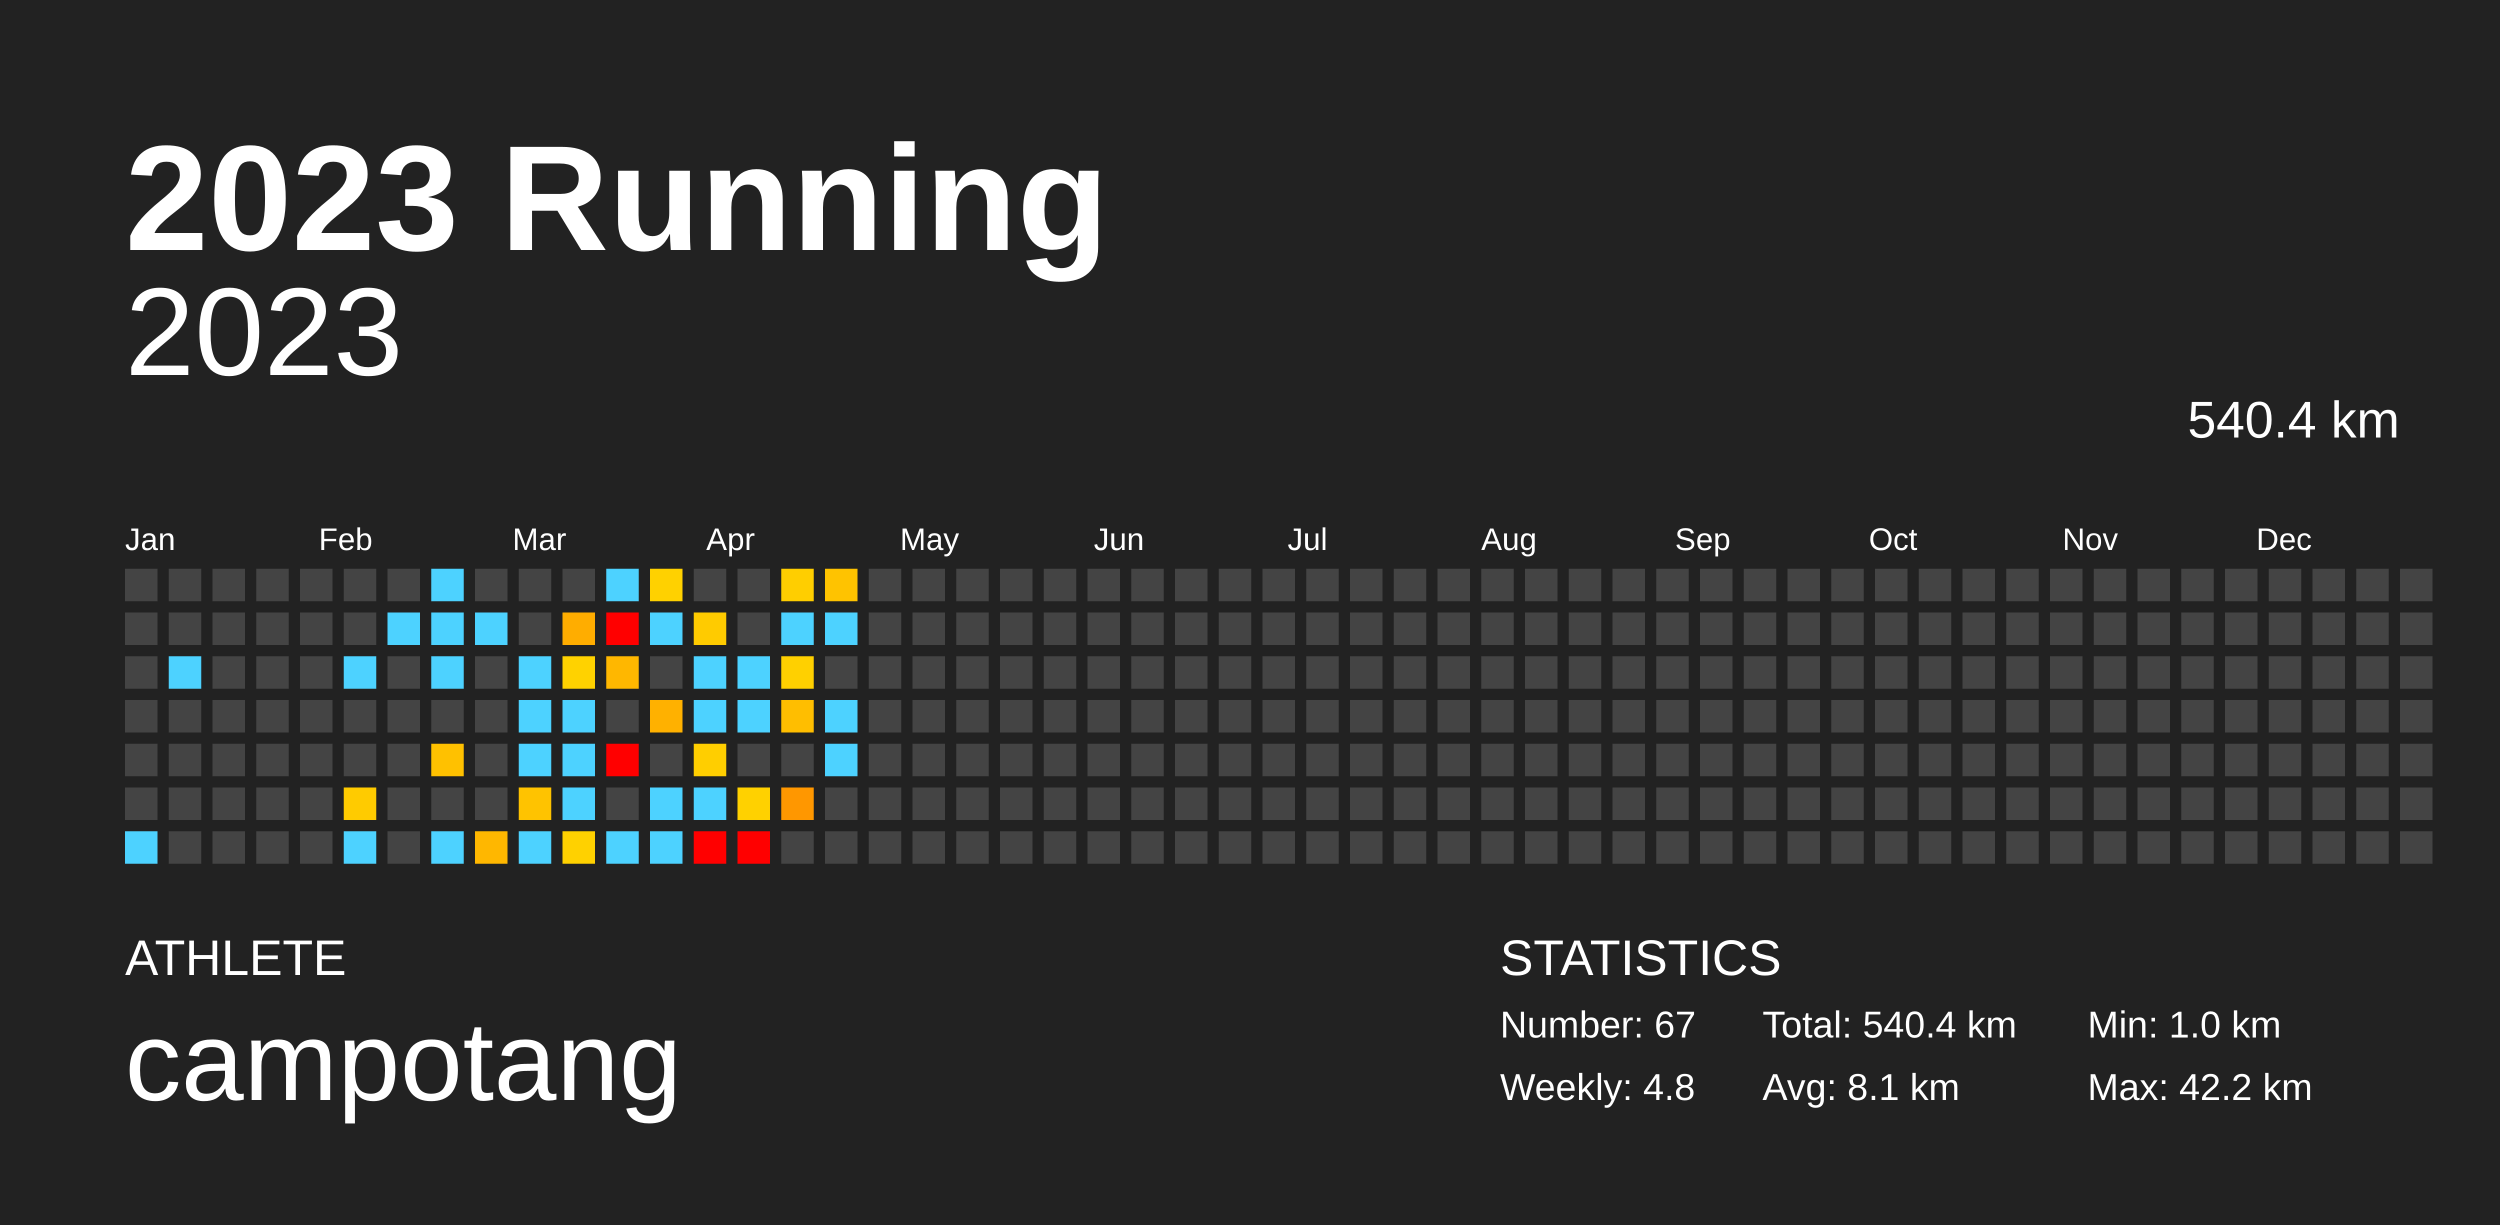
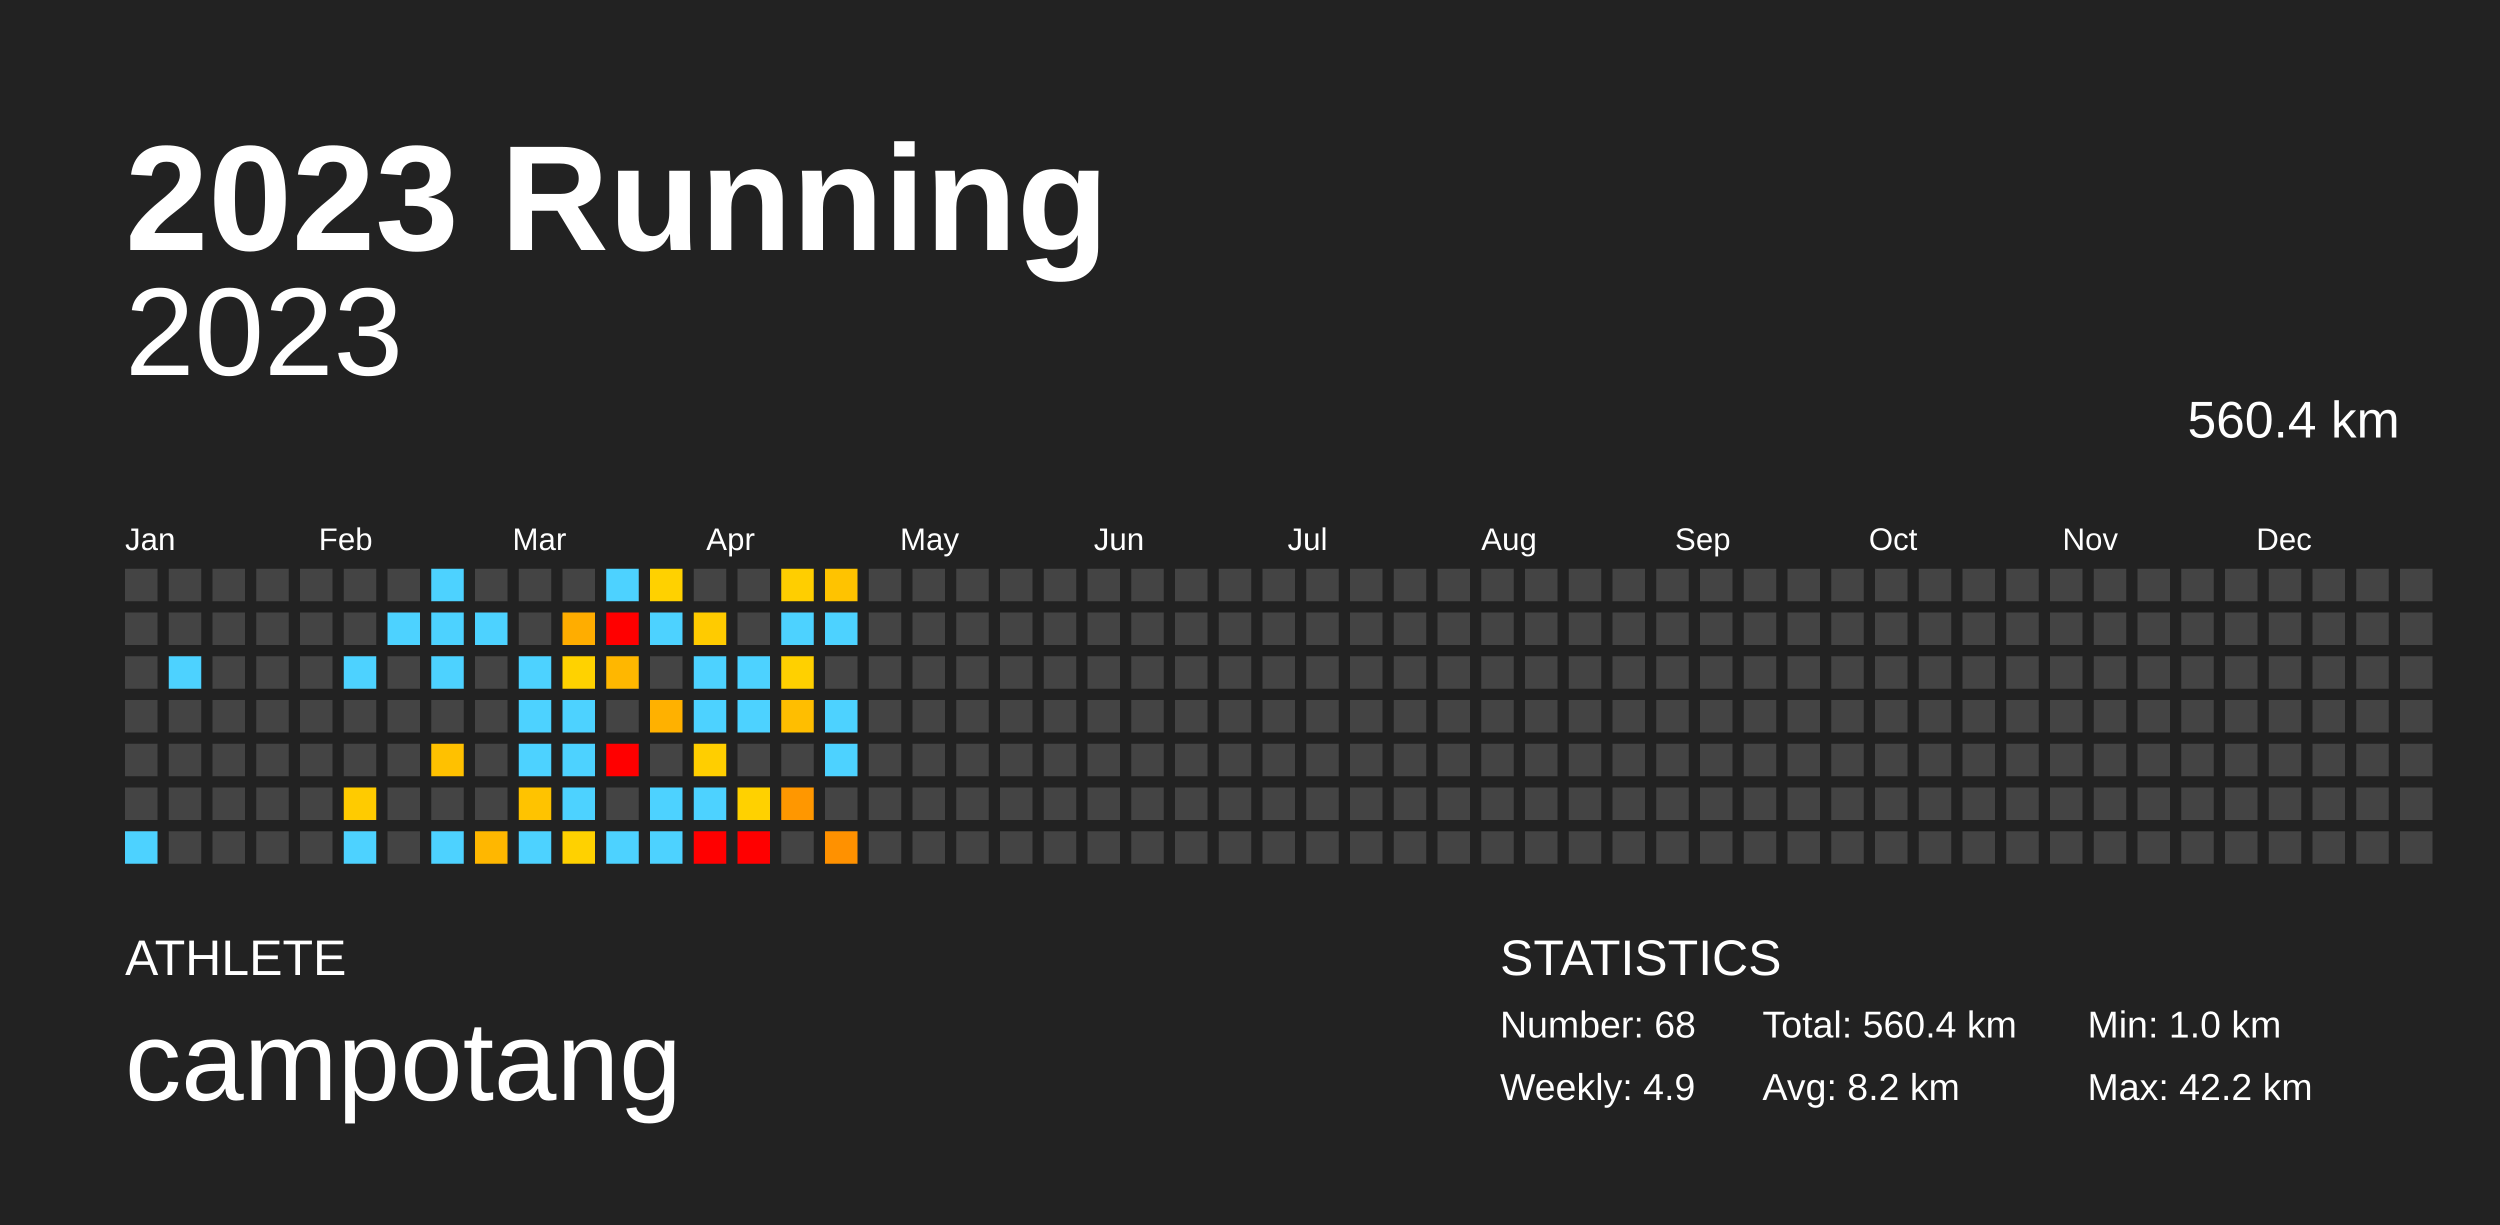
<svg xmlns="http://www.w3.org/2000/svg" baseProfile="full" height="98mm" version="1.1" viewBox="0,0,200,98" width="200mm">
  <defs />
  <rect fill="#222222" height="98" width="200" x="0" y="0" />
  <text fill="#FFFFFF" style="font-size:12px; font-family:Arial; font-weight:bold;" x="10" y="20">2023 Running</text>
  <text fill="#FFFFFF" style="font-size:4px; font-family:Arial" x="10" y="78">ATHLETE</text>
  <text fill="#FFFFFF" style="font-size:9px; font-family:Arial" x="10" y="88">campotang</text>
  <text fill="#FFFFFF" style="font-size:4px; font-family:Arial" x="120" y="78">STATISTICS</text>
-   <text fill="#FFFFFF" style="font-size:3px; font-family:Arial" x="120" y="83">Number: 67</text>
-   <text fill="#FFFFFF" style="font-size:3px; font-family:Arial" x="120" y="88">Weekly: 4.8</text>
-   <text fill="#FFFFFF" style="font-size:3px; font-family:Arial" x="141" y="83">Total: 540.4 km</text>
-   <text fill="#FFFFFF" style="font-size:3px; font-family:Arial" x="141" y="88">Avg: 8.1 km</text>
+   <text fill="#FFFFFF" style="font-size:3px; font-family:Arial" x="120" y="83">Number: 68</text>
+   <text fill="#FFFFFF" style="font-size:3px; font-family:Arial" x="120" y="88">Weekly: 4.9</text>
+   <text fill="#FFFFFF" style="font-size:3px; font-family:Arial" x="141" y="83">Total: 560.4 km</text>
+   <text fill="#FFFFFF" style="font-size:3px; font-family:Arial" x="141" y="88">Avg: 8.2 km</text>
  <text fill="#FFFFFF" style="font-size:3px; font-family:Arial" x="167" y="83">Min: 1.0 km</text>
  <text fill="#FFFFFF" style="font-size:3px; font-family:Arial" x="167" y="88">Max: 42.2 km</text>
  <text alignment-baseline="hanging" fill="#FFFFFF" style="font-size:10.0px; font-family:Arial;" x="10" y="30">2023</text>
-   <text alignment-baseline="hanging" fill="#FFFFFF" style="font-size:4.125px; font-family:Arial;" x="175" y="35">540.4 km</text>
+   <text alignment-baseline="hanging" fill="#FFFFFF" style="font-size:4.125px; font-family:Arial;" x="175" y="35">560.4 km</text>
  <text fill="#FFFFFF" style="font-size:2.5px; font-family:Arial" x="10.0" y="44">Jan</text>
  <text fill="#FFFFFF" style="font-size:2.5px; font-family:Arial" x="25.5" y="44">Feb</text>
  <text fill="#FFFFFF" style="font-size:2.5px; font-family:Arial" x="41.0" y="44">Mar</text>
  <text fill="#FFFFFF" style="font-size:2.5px; font-family:Arial" x="56.5" y="44">Apr</text>
  <text fill="#FFFFFF" style="font-size:2.5px; font-family:Arial" x="72.0" y="44">May</text>
  <text fill="#FFFFFF" style="font-size:2.5px; font-family:Arial" x="87.5" y="44">Jun</text>
  <text fill="#FFFFFF" style="font-size:2.5px; font-family:Arial" x="103.0" y="44">Jul</text>
  <text fill="#FFFFFF" style="font-size:2.5px; font-family:Arial" x="118.5" y="44">Aug</text>
  <text fill="#FFFFFF" style="font-size:2.5px; font-family:Arial" x="134.0" y="44">Sep</text>
  <text fill="#FFFFFF" style="font-size:2.5px; font-family:Arial" x="149.5" y="44">Oct</text>
  <text fill="#FFFFFF" style="font-size:2.5px; font-family:Arial" x="165.0" y="44">Nov</text>
  <text fill="#FFFFFF" style="font-size:2.5px; font-family:Arial" x="180.5" y="44">Dec</text>
  <rect fill="#444444" height="2.6" width="2.6" x="10.0" y="45.5" />
  <rect fill="#444444" height="2.6" width="2.6" x="10.0" y="49.0" />
  <rect fill="#444444" height="2.6" width="2.6" x="10.0" y="52.5" />
  <rect fill="#444444" height="2.6" width="2.6" x="10.0" y="56.0" />
  <rect fill="#444444" height="2.6" width="2.6" x="10.0" y="59.5" />
  <rect fill="#444444" height="2.6" width="2.6" x="10.0" y="63.0" />
  <rect fill="#4dd2ff" height="2.6" width="2.6" x="10.0" y="66.5" />
  <rect fill="#444444" height="2.6" width="2.6" x="13.5" y="45.5" />
  <rect fill="#444444" height="2.6" width="2.6" x="13.5" y="49.0" />
  <rect fill="#4dd2ff" height="2.6" width="2.6" x="13.5" y="52.5" />
  <rect fill="#444444" height="2.6" width="2.6" x="13.5" y="56.0" />
  <rect fill="#444444" height="2.6" width="2.6" x="13.5" y="59.5" />
  <rect fill="#444444" height="2.6" width="2.6" x="13.5" y="63.0" />
  <rect fill="#444444" height="2.6" width="2.6" x="13.5" y="66.5" />
  <rect fill="#444444" height="2.6" width="2.6" x="17.0" y="45.5" />
  <rect fill="#444444" height="2.6" width="2.6" x="17.0" y="49.0" />
  <rect fill="#444444" height="2.6" width="2.6" x="17.0" y="52.5" />
  <rect fill="#444444" height="2.6" width="2.6" x="17.0" y="56.0" />
  <rect fill="#444444" height="2.6" width="2.6" x="17.0" y="59.5" />
  <rect fill="#444444" height="2.6" width="2.6" x="17.0" y="63.0" />
  <rect fill="#444444" height="2.6" width="2.6" x="17.0" y="66.5" />
  <rect fill="#444444" height="2.6" width="2.6" x="20.5" y="45.5" />
  <rect fill="#444444" height="2.6" width="2.6" x="20.5" y="49.0" />
  <rect fill="#444444" height="2.6" width="2.6" x="20.5" y="52.5" />
  <rect fill="#444444" height="2.6" width="2.6" x="20.5" y="56.0" />
  <rect fill="#444444" height="2.6" width="2.6" x="20.5" y="59.5" />
  <rect fill="#444444" height="2.6" width="2.6" x="20.5" y="63.0" />
  <rect fill="#444444" height="2.6" width="2.6" x="20.5" y="66.5" />
  <rect fill="#444444" height="2.6" width="2.6" x="24.0" y="45.5" />
  <rect fill="#444444" height="2.6" width="2.6" x="24.0" y="49.0" />
  <rect fill="#444444" height="2.6" width="2.6" x="24.0" y="52.5" />
  <rect fill="#444444" height="2.6" width="2.6" x="24.0" y="56.0" />
  <rect fill="#444444" height="2.6" width="2.6" x="24.0" y="59.5" />
  <rect fill="#444444" height="2.6" width="2.6" x="24.0" y="63.0" />
  <rect fill="#444444" height="2.6" width="2.6" x="24.0" y="66.5" />
  <rect fill="#444444" height="2.6" width="2.6" x="27.5" y="45.5" />
  <rect fill="#444444" height="2.6" width="2.6" x="27.5" y="49.0" />
  <rect fill="#4dd2ff" height="2.6" width="2.6" x="27.5" y="52.5" />
  <rect fill="#444444" height="2.6" width="2.6" x="27.5" y="56.0" />
  <rect fill="#444444" height="2.6" width="2.6" x="27.5" y="59.5" />
  <rect fill="#ffcb00" height="2.6" width="2.6" x="27.5" y="63.0" />
  <rect fill="#4dd2ff" height="2.6" width="2.6" x="27.5" y="66.5" />
  <rect fill="#444444" height="2.6" width="2.6" x="31.0" y="45.5" />
  <rect fill="#4dd2ff" height="2.6" width="2.6" x="31.0" y="49.0" />
  <rect fill="#444444" height="2.6" width="2.6" x="31.0" y="52.5" />
  <rect fill="#444444" height="2.6" width="2.6" x="31.0" y="56.0" />
  <rect fill="#444444" height="2.6" width="2.6" x="31.0" y="59.5" />
  <rect fill="#444444" height="2.6" width="2.6" x="31.0" y="63.0" />
  <rect fill="#444444" height="2.6" width="2.6" x="31.0" y="66.5" />
  <rect fill="#4dd2ff" height="2.6" width="2.6" x="34.5" y="45.5" />
  <rect fill="#4dd2ff" height="2.6" width="2.6" x="34.5" y="49.0" />
  <rect fill="#4dd2ff" height="2.6" width="2.6" x="34.5" y="52.5" />
  <rect fill="#444444" height="2.6" width="2.6" x="34.5" y="56.0" />
  <rect fill="#ffc100" height="2.6" width="2.6" x="34.5" y="59.5" />
  <rect fill="#444444" height="2.6" width="2.6" x="34.5" y="63.0" />
  <rect fill="#4dd2ff" height="2.6" width="2.6" x="34.5" y="66.5" />
  <rect fill="#444444" height="2.6" width="2.6" x="38.0" y="45.5" />
  <rect fill="#4dd2ff" height="2.6" width="2.6" x="38.0" y="49.0" />
  <rect fill="#444444" height="2.6" width="2.6" x="38.0" y="52.5" />
  <rect fill="#444444" height="2.6" width="2.6" x="38.0" y="56.0" />
  <rect fill="#444444" height="2.6" width="2.6" x="38.0" y="59.5" />
  <rect fill="#444444" height="2.6" width="2.6" x="38.0" y="63.0" />
  <rect fill="#ffb700" height="2.6" width="2.6" x="38.0" y="66.5" />
  <rect fill="#444444" height="2.6" width="2.6" x="41.5" y="45.5" />
  <rect fill="#444444" height="2.6" width="2.6" x="41.5" y="49.0" />
  <rect fill="#4dd2ff" height="2.6" width="2.6" x="41.5" y="52.5" />
  <rect fill="#4dd2ff" height="2.6" width="2.6" x="41.5" y="56.0" />
  <rect fill="#4dd2ff" height="2.6" width="2.6" x="41.5" y="59.5" />
  <rect fill="#ffc300" height="2.6" width="2.6" x="41.5" y="63.0" />
  <rect fill="#4dd2ff" height="2.6" width="2.6" x="41.5" y="66.5" />
  <rect fill="#444444" height="2.6" width="2.6" x="45.0" y="45.5" />
  <rect fill="#ffad00" height="2.6" width="2.6" x="45.0" y="49.0" />
  <rect fill="#ffd200" height="2.6" width="2.6" x="45.0" y="52.5" />
  <rect fill="#4dd2ff" height="2.6" width="2.6" x="45.0" y="56.0" />
  <rect fill="#4dd2ff" height="2.6" width="2.6" x="45.0" y="59.5" />
  <rect fill="#4dd2ff" height="2.6" width="2.6" x="45.0" y="63.0" />
  <rect fill="#ffd100" height="2.6" width="2.6" x="45.0" y="66.5" />
  <rect fill="#4dd2ff" height="2.6" width="2.6" x="48.5" y="45.5" />
  <rect fill="red" height="2.6" width="2.6" x="48.5" y="49.0" />
  <rect fill="#ffb700" height="2.6" width="2.6" x="48.5" y="52.5" />
  <rect fill="#444444" height="2.6" width="2.6" x="48.5" y="56.0" />
  <rect fill="red" height="2.6" width="2.6" x="48.5" y="59.5" />
  <rect fill="#444444" height="2.6" width="2.6" x="48.5" y="63.0" />
  <rect fill="#4dd2ff" height="2.6" width="2.6" x="48.5" y="66.5" />
  <rect fill="#ffd100" height="2.6" width="2.6" x="52.0" y="45.5" />
  <rect fill="#4dd2ff" height="2.6" width="2.6" x="52.0" y="49.0" />
  <rect fill="#444444" height="2.6" width="2.6" x="52.0" y="52.5" />
  <rect fill="#ffb100" height="2.6" width="2.6" x="52.0" y="56.0" />
  <rect fill="#444444" height="2.6" width="2.6" x="52.0" y="59.5" />
  <rect fill="#4dd2ff" height="2.6" width="2.6" x="52.0" y="63.0" />
  <rect fill="#4dd2ff" height="2.6" width="2.6" x="52.0" y="66.5" />
  <rect fill="#444444" height="2.6" width="2.6" x="55.5" y="45.5" />
  <rect fill="#ffcb00" height="2.6" width="2.6" x="55.5" y="49.0" />
  <rect fill="#4dd2ff" height="2.6" width="2.6" x="55.5" y="52.5" />
  <rect fill="#4dd2ff" height="2.6" width="2.6" x="55.5" y="56.0" />
  <rect fill="#ffce00" height="2.6" width="2.6" x="55.5" y="59.5" />
  <rect fill="#4dd2ff" height="2.6" width="2.6" x="55.5" y="63.0" />
  <rect fill="red" height="2.6" width="2.6" x="55.5" y="66.5" />
  <rect fill="#444444" height="2.6" width="2.6" x="59.0" y="45.5" />
  <rect fill="#444444" height="2.6" width="2.6" x="59.0" y="49.0" />
  <rect fill="#4dd2ff" height="2.6" width="2.6" x="59.0" y="52.5" />
  <rect fill="#4dd2ff" height="2.6" width="2.6" x="59.0" y="56.0" />
  <rect fill="#444444" height="2.6" width="2.6" x="59.0" y="59.5" />
  <rect fill="#ffd100" height="2.6" width="2.6" x="59.0" y="63.0" />
  <rect fill="red" height="2.6" width="2.6" x="59.0" y="66.5" />
  <rect fill="#ffce00" height="2.6" width="2.6" x="62.5" y="45.5" />
  <rect fill="#4dd2ff" height="2.6" width="2.6" x="62.5" y="49.0" />
  <rect fill="#ffd000" height="2.6" width="2.6" x="62.5" y="52.5" />
  <rect fill="#ffbe00" height="2.6" width="2.6" x="62.5" y="56.0" />
  <rect fill="#444444" height="2.6" width="2.6" x="62.5" y="59.5" />
  <rect fill="#ff9700" height="2.6" width="2.6" x="62.5" y="63.0" />
  <rect fill="#444444" height="2.6" width="2.6" x="62.5" y="66.5" />
  <rect fill="#ffc300" height="2.6" width="2.6" x="66.0" y="45.5" />
  <rect fill="#4dd2ff" height="2.6" width="2.6" x="66.0" y="49.0" />
  <rect fill="#444444" height="2.6" width="2.6" x="66.0" y="52.5" />
  <rect fill="#4dd2ff" height="2.6" width="2.6" x="66.0" y="56.0" />
  <rect fill="#4dd2ff" height="2.6" width="2.6" x="66.0" y="59.5" />
  <rect fill="#444444" height="2.6" width="2.6" x="66.0" y="63.0" />
-   <rect fill="#444444" height="2.6" width="2.6" x="66.0" y="66.5" />
+   <rect fill="#ff9100" height="2.6" width="2.6" x="66.0" y="66.5" />
  <rect fill="#444444" height="2.6" width="2.6" x="69.5" y="45.5" />
  <rect fill="#444444" height="2.6" width="2.6" x="69.5" y="49.0" />
  <rect fill="#444444" height="2.6" width="2.6" x="69.5" y="52.5" />
  <rect fill="#444444" height="2.6" width="2.6" x="69.5" y="56.0" />
  <rect fill="#444444" height="2.6" width="2.6" x="69.5" y="59.5" />
  <rect fill="#444444" height="2.6" width="2.6" x="69.5" y="63.0" />
  <rect fill="#444444" height="2.6" width="2.6" x="69.5" y="66.5" />
  <rect fill="#444444" height="2.6" width="2.6" x="73.0" y="45.5" />
  <rect fill="#444444" height="2.6" width="2.6" x="73.0" y="49.0" />
  <rect fill="#444444" height="2.6" width="2.6" x="73.0" y="52.5" />
  <rect fill="#444444" height="2.6" width="2.6" x="73.0" y="56.0" />
  <rect fill="#444444" height="2.6" width="2.6" x="73.0" y="59.5" />
  <rect fill="#444444" height="2.6" width="2.6" x="73.0" y="63.0" />
  <rect fill="#444444" height="2.6" width="2.6" x="73.0" y="66.5" />
  <rect fill="#444444" height="2.6" width="2.6" x="76.5" y="45.5" />
  <rect fill="#444444" height="2.6" width="2.6" x="76.5" y="49.0" />
  <rect fill="#444444" height="2.6" width="2.6" x="76.5" y="52.5" />
  <rect fill="#444444" height="2.6" width="2.6" x="76.5" y="56.0" />
  <rect fill="#444444" height="2.6" width="2.6" x="76.5" y="59.5" />
  <rect fill="#444444" height="2.6" width="2.6" x="76.5" y="63.0" />
  <rect fill="#444444" height="2.6" width="2.6" x="76.5" y="66.5" />
  <rect fill="#444444" height="2.6" width="2.6" x="80.0" y="45.5" />
  <rect fill="#444444" height="2.6" width="2.6" x="80.0" y="49.0" />
  <rect fill="#444444" height="2.6" width="2.6" x="80.0" y="52.5" />
  <rect fill="#444444" height="2.6" width="2.6" x="80.0" y="56.0" />
  <rect fill="#444444" height="2.6" width="2.6" x="80.0" y="59.5" />
  <rect fill="#444444" height="2.6" width="2.6" x="80.0" y="63.0" />
  <rect fill="#444444" height="2.6" width="2.6" x="80.0" y="66.5" />
  <rect fill="#444444" height="2.6" width="2.6" x="83.5" y="45.5" />
  <rect fill="#444444" height="2.6" width="2.6" x="83.5" y="49.0" />
  <rect fill="#444444" height="2.6" width="2.6" x="83.5" y="52.5" />
  <rect fill="#444444" height="2.6" width="2.6" x="83.5" y="56.0" />
  <rect fill="#444444" height="2.6" width="2.6" x="83.5" y="59.5" />
  <rect fill="#444444" height="2.6" width="2.6" x="83.5" y="63.0" />
  <rect fill="#444444" height="2.6" width="2.6" x="83.5" y="66.5" />
  <rect fill="#444444" height="2.6" width="2.6" x="87.0" y="45.5" />
  <rect fill="#444444" height="2.6" width="2.6" x="87.0" y="49.0" />
  <rect fill="#444444" height="2.6" width="2.6" x="87.0" y="52.5" />
  <rect fill="#444444" height="2.6" width="2.6" x="87.0" y="56.0" />
  <rect fill="#444444" height="2.6" width="2.6" x="87.0" y="59.5" />
  <rect fill="#444444" height="2.6" width="2.6" x="87.0" y="63.0" />
  <rect fill="#444444" height="2.6" width="2.6" x="87.0" y="66.5" />
  <rect fill="#444444" height="2.6" width="2.6" x="90.5" y="45.5" />
  <rect fill="#444444" height="2.6" width="2.6" x="90.5" y="49.0" />
  <rect fill="#444444" height="2.6" width="2.6" x="90.5" y="52.5" />
  <rect fill="#444444" height="2.6" width="2.6" x="90.5" y="56.0" />
  <rect fill="#444444" height="2.6" width="2.6" x="90.5" y="59.5" />
  <rect fill="#444444" height="2.6" width="2.6" x="90.5" y="63.0" />
  <rect fill="#444444" height="2.6" width="2.6" x="90.5" y="66.5" />
  <rect fill="#444444" height="2.6" width="2.6" x="94.0" y="45.5" />
  <rect fill="#444444" height="2.6" width="2.6" x="94.0" y="49.0" />
  <rect fill="#444444" height="2.6" width="2.6" x="94.0" y="52.5" />
  <rect fill="#444444" height="2.6" width="2.6" x="94.0" y="56.0" />
  <rect fill="#444444" height="2.6" width="2.6" x="94.0" y="59.5" />
  <rect fill="#444444" height="2.6" width="2.6" x="94.0" y="63.0" />
  <rect fill="#444444" height="2.6" width="2.6" x="94.0" y="66.5" />
  <rect fill="#444444" height="2.6" width="2.6" x="97.5" y="45.5" />
  <rect fill="#444444" height="2.6" width="2.6" x="97.5" y="49.0" />
  <rect fill="#444444" height="2.6" width="2.6" x="97.5" y="52.5" />
  <rect fill="#444444" height="2.6" width="2.6" x="97.5" y="56.0" />
  <rect fill="#444444" height="2.6" width="2.6" x="97.5" y="59.5" />
  <rect fill="#444444" height="2.6" width="2.6" x="97.5" y="63.0" />
  <rect fill="#444444" height="2.6" width="2.6" x="97.5" y="66.5" />
  <rect fill="#444444" height="2.6" width="2.6" x="101.0" y="45.5" />
  <rect fill="#444444" height="2.6" width="2.6" x="101.0" y="49.0" />
  <rect fill="#444444" height="2.6" width="2.6" x="101.0" y="52.5" />
  <rect fill="#444444" height="2.6" width="2.6" x="101.0" y="56.0" />
  <rect fill="#444444" height="2.6" width="2.6" x="101.0" y="59.5" />
  <rect fill="#444444" height="2.6" width="2.6" x="101.0" y="63.0" />
  <rect fill="#444444" height="2.6" width="2.6" x="101.0" y="66.5" />
  <rect fill="#444444" height="2.6" width="2.6" x="104.5" y="45.5" />
  <rect fill="#444444" height="2.6" width="2.6" x="104.5" y="49.0" />
  <rect fill="#444444" height="2.6" width="2.6" x="104.5" y="52.5" />
  <rect fill="#444444" height="2.6" width="2.6" x="104.5" y="56.0" />
  <rect fill="#444444" height="2.6" width="2.6" x="104.5" y="59.5" />
  <rect fill="#444444" height="2.6" width="2.6" x="104.5" y="63.0" />
  <rect fill="#444444" height="2.6" width="2.6" x="104.5" y="66.5" />
  <rect fill="#444444" height="2.6" width="2.6" x="108.0" y="45.5" />
  <rect fill="#444444" height="2.6" width="2.6" x="108.0" y="49.0" />
  <rect fill="#444444" height="2.6" width="2.6" x="108.0" y="52.5" />
  <rect fill="#444444" height="2.6" width="2.6" x="108.0" y="56.0" />
  <rect fill="#444444" height="2.6" width="2.6" x="108.0" y="59.5" />
  <rect fill="#444444" height="2.6" width="2.6" x="108.0" y="63.0" />
  <rect fill="#444444" height="2.6" width="2.6" x="108.0" y="66.5" />
  <rect fill="#444444" height="2.6" width="2.6" x="111.5" y="45.5" />
  <rect fill="#444444" height="2.6" width="2.6" x="111.5" y="49.0" />
  <rect fill="#444444" height="2.6" width="2.6" x="111.5" y="52.5" />
  <rect fill="#444444" height="2.6" width="2.6" x="111.5" y="56.0" />
  <rect fill="#444444" height="2.6" width="2.6" x="111.5" y="59.5" />
  <rect fill="#444444" height="2.6" width="2.6" x="111.5" y="63.0" />
  <rect fill="#444444" height="2.6" width="2.6" x="111.5" y="66.5" />
  <rect fill="#444444" height="2.6" width="2.6" x="115.0" y="45.5" />
  <rect fill="#444444" height="2.6" width="2.6" x="115.0" y="49.0" />
  <rect fill="#444444" height="2.6" width="2.6" x="115.0" y="52.5" />
  <rect fill="#444444" height="2.6" width="2.6" x="115.0" y="56.0" />
  <rect fill="#444444" height="2.6" width="2.6" x="115.0" y="59.5" />
  <rect fill="#444444" height="2.6" width="2.6" x="115.0" y="63.0" />
  <rect fill="#444444" height="2.6" width="2.6" x="115.0" y="66.5" />
  <rect fill="#444444" height="2.6" width="2.6" x="118.5" y="45.5" />
  <rect fill="#444444" height="2.6" width="2.6" x="118.5" y="49.0" />
  <rect fill="#444444" height="2.6" width="2.6" x="118.5" y="52.5" />
  <rect fill="#444444" height="2.6" width="2.6" x="118.5" y="56.0" />
  <rect fill="#444444" height="2.6" width="2.6" x="118.5" y="59.5" />
  <rect fill="#444444" height="2.6" width="2.6" x="118.5" y="63.0" />
  <rect fill="#444444" height="2.6" width="2.6" x="118.5" y="66.5" />
  <rect fill="#444444" height="2.6" width="2.6" x="122.0" y="45.5" />
  <rect fill="#444444" height="2.6" width="2.6" x="122.0" y="49.0" />
  <rect fill="#444444" height="2.6" width="2.6" x="122.0" y="52.5" />
  <rect fill="#444444" height="2.6" width="2.6" x="122.0" y="56.0" />
  <rect fill="#444444" height="2.6" width="2.6" x="122.0" y="59.5" />
  <rect fill="#444444" height="2.6" width="2.6" x="122.0" y="63.0" />
  <rect fill="#444444" height="2.6" width="2.6" x="122.0" y="66.5" />
  <rect fill="#444444" height="2.6" width="2.6" x="125.5" y="45.5" />
  <rect fill="#444444" height="2.6" width="2.6" x="125.5" y="49.0" />
  <rect fill="#444444" height="2.6" width="2.6" x="125.5" y="52.5" />
  <rect fill="#444444" height="2.6" width="2.6" x="125.5" y="56.0" />
  <rect fill="#444444" height="2.6" width="2.6" x="125.5" y="59.5" />
  <rect fill="#444444" height="2.6" width="2.6" x="125.5" y="63.0" />
  <rect fill="#444444" height="2.6" width="2.6" x="125.5" y="66.5" />
  <rect fill="#444444" height="2.6" width="2.6" x="129.0" y="45.5" />
  <rect fill="#444444" height="2.6" width="2.6" x="129.0" y="49.0" />
  <rect fill="#444444" height="2.6" width="2.6" x="129.0" y="52.5" />
  <rect fill="#444444" height="2.6" width="2.6" x="129.0" y="56.0" />
  <rect fill="#444444" height="2.6" width="2.6" x="129.0" y="59.5" />
  <rect fill="#444444" height="2.6" width="2.6" x="129.0" y="63.0" />
  <rect fill="#444444" height="2.6" width="2.6" x="129.0" y="66.5" />
  <rect fill="#444444" height="2.6" width="2.6" x="132.5" y="45.5" />
  <rect fill="#444444" height="2.6" width="2.6" x="132.5" y="49.0" />
  <rect fill="#444444" height="2.6" width="2.6" x="132.5" y="52.5" />
  <rect fill="#444444" height="2.6" width="2.6" x="132.5" y="56.0" />
  <rect fill="#444444" height="2.6" width="2.6" x="132.5" y="59.5" />
  <rect fill="#444444" height="2.6" width="2.6" x="132.5" y="63.0" />
  <rect fill="#444444" height="2.6" width="2.6" x="132.5" y="66.5" />
  <rect fill="#444444" height="2.6" width="2.6" x="136.0" y="45.5" />
  <rect fill="#444444" height="2.6" width="2.6" x="136.0" y="49.0" />
  <rect fill="#444444" height="2.6" width="2.6" x="136.0" y="52.5" />
  <rect fill="#444444" height="2.6" width="2.6" x="136.0" y="56.0" />
  <rect fill="#444444" height="2.6" width="2.6" x="136.0" y="59.5" />
  <rect fill="#444444" height="2.6" width="2.6" x="136.0" y="63.0" />
  <rect fill="#444444" height="2.6" width="2.6" x="136.0" y="66.5" />
  <rect fill="#444444" height="2.6" width="2.6" x="139.5" y="45.5" />
  <rect fill="#444444" height="2.6" width="2.6" x="139.5" y="49.0" />
  <rect fill="#444444" height="2.6" width="2.6" x="139.5" y="52.5" />
  <rect fill="#444444" height="2.6" width="2.6" x="139.5" y="56.0" />
  <rect fill="#444444" height="2.6" width="2.6" x="139.5" y="59.5" />
  <rect fill="#444444" height="2.6" width="2.6" x="139.5" y="63.0" />
  <rect fill="#444444" height="2.6" width="2.6" x="139.5" y="66.5" />
  <rect fill="#444444" height="2.6" width="2.6" x="143.0" y="45.5" />
  <rect fill="#444444" height="2.6" width="2.6" x="143.0" y="49.0" />
  <rect fill="#444444" height="2.6" width="2.6" x="143.0" y="52.5" />
  <rect fill="#444444" height="2.6" width="2.6" x="143.0" y="56.0" />
  <rect fill="#444444" height="2.6" width="2.6" x="143.0" y="59.5" />
  <rect fill="#444444" height="2.6" width="2.6" x="143.0" y="63.0" />
  <rect fill="#444444" height="2.6" width="2.6" x="143.0" y="66.5" />
  <rect fill="#444444" height="2.6" width="2.6" x="146.5" y="45.5" />
  <rect fill="#444444" height="2.6" width="2.6" x="146.5" y="49.0" />
  <rect fill="#444444" height="2.6" width="2.6" x="146.5" y="52.5" />
  <rect fill="#444444" height="2.6" width="2.6" x="146.5" y="56.0" />
  <rect fill="#444444" height="2.6" width="2.6" x="146.5" y="59.5" />
  <rect fill="#444444" height="2.6" width="2.6" x="146.5" y="63.0" />
  <rect fill="#444444" height="2.6" width="2.6" x="146.5" y="66.5" />
  <rect fill="#444444" height="2.6" width="2.6" x="150.0" y="45.5" />
  <rect fill="#444444" height="2.6" width="2.6" x="150.0" y="49.0" />
  <rect fill="#444444" height="2.6" width="2.6" x="150.0" y="52.5" />
  <rect fill="#444444" height="2.6" width="2.6" x="150.0" y="56.0" />
  <rect fill="#444444" height="2.6" width="2.6" x="150.0" y="59.5" />
  <rect fill="#444444" height="2.6" width="2.6" x="150.0" y="63.0" />
  <rect fill="#444444" height="2.6" width="2.6" x="150.0" y="66.5" />
  <rect fill="#444444" height="2.6" width="2.6" x="153.5" y="45.5" />
  <rect fill="#444444" height="2.6" width="2.6" x="153.5" y="49.0" />
  <rect fill="#444444" height="2.6" width="2.6" x="153.5" y="52.5" />
  <rect fill="#444444" height="2.6" width="2.6" x="153.5" y="56.0" />
  <rect fill="#444444" height="2.6" width="2.6" x="153.5" y="59.5" />
  <rect fill="#444444" height="2.6" width="2.6" x="153.5" y="63.0" />
  <rect fill="#444444" height="2.6" width="2.6" x="153.5" y="66.5" />
  <rect fill="#444444" height="2.6" width="2.6" x="157.0" y="45.5" />
  <rect fill="#444444" height="2.6" width="2.6" x="157.0" y="49.0" />
  <rect fill="#444444" height="2.6" width="2.6" x="157.0" y="52.5" />
  <rect fill="#444444" height="2.6" width="2.6" x="157.0" y="56.0" />
  <rect fill="#444444" height="2.6" width="2.6" x="157.0" y="59.5" />
  <rect fill="#444444" height="2.6" width="2.6" x="157.0" y="63.0" />
  <rect fill="#444444" height="2.6" width="2.6" x="157.0" y="66.5" />
  <rect fill="#444444" height="2.6" width="2.6" x="160.5" y="45.5" />
  <rect fill="#444444" height="2.6" width="2.6" x="160.5" y="49.0" />
  <rect fill="#444444" height="2.6" width="2.6" x="160.5" y="52.5" />
  <rect fill="#444444" height="2.6" width="2.6" x="160.5" y="56.0" />
  <rect fill="#444444" height="2.6" width="2.6" x="160.5" y="59.5" />
  <rect fill="#444444" height="2.6" width="2.6" x="160.5" y="63.0" />
  <rect fill="#444444" height="2.6" width="2.6" x="160.5" y="66.5" />
  <rect fill="#444444" height="2.6" width="2.6" x="164.0" y="45.5" />
  <rect fill="#444444" height="2.6" width="2.6" x="164.0" y="49.0" />
  <rect fill="#444444" height="2.6" width="2.6" x="164.0" y="52.5" />
  <rect fill="#444444" height="2.6" width="2.6" x="164.0" y="56.0" />
  <rect fill="#444444" height="2.6" width="2.6" x="164.0" y="59.5" />
  <rect fill="#444444" height="2.6" width="2.6" x="164.0" y="63.0" />
  <rect fill="#444444" height="2.6" width="2.6" x="164.0" y="66.5" />
  <rect fill="#444444" height="2.6" width="2.6" x="167.5" y="45.5" />
  <rect fill="#444444" height="2.6" width="2.6" x="167.5" y="49.0" />
  <rect fill="#444444" height="2.6" width="2.6" x="167.5" y="52.5" />
  <rect fill="#444444" height="2.6" width="2.6" x="167.5" y="56.0" />
  <rect fill="#444444" height="2.6" width="2.6" x="167.5" y="59.5" />
  <rect fill="#444444" height="2.6" width="2.6" x="167.5" y="63.0" />
  <rect fill="#444444" height="2.6" width="2.6" x="167.5" y="66.5" />
  <rect fill="#444444" height="2.6" width="2.6" x="171.0" y="45.5" />
  <rect fill="#444444" height="2.6" width="2.6" x="171.0" y="49.0" />
  <rect fill="#444444" height="2.6" width="2.6" x="171.0" y="52.5" />
  <rect fill="#444444" height="2.6" width="2.6" x="171.0" y="56.0" />
  <rect fill="#444444" height="2.6" width="2.6" x="171.0" y="59.5" />
  <rect fill="#444444" height="2.6" width="2.6" x="171.0" y="63.0" />
  <rect fill="#444444" height="2.6" width="2.6" x="171.0" y="66.5" />
  <rect fill="#444444" height="2.6" width="2.6" x="174.5" y="45.5" />
  <rect fill="#444444" height="2.6" width="2.6" x="174.5" y="49.0" />
  <rect fill="#444444" height="2.6" width="2.6" x="174.5" y="52.5" />
  <rect fill="#444444" height="2.6" width="2.6" x="174.5" y="56.0" />
  <rect fill="#444444" height="2.6" width="2.6" x="174.5" y="59.5" />
  <rect fill="#444444" height="2.6" width="2.6" x="174.5" y="63.0" />
  <rect fill="#444444" height="2.6" width="2.6" x="174.5" y="66.5" />
  <rect fill="#444444" height="2.6" width="2.6" x="178.0" y="45.5" />
  <rect fill="#444444" height="2.6" width="2.6" x="178.0" y="49.0" />
  <rect fill="#444444" height="2.6" width="2.6" x="178.0" y="52.5" />
  <rect fill="#444444" height="2.6" width="2.6" x="178.0" y="56.0" />
  <rect fill="#444444" height="2.6" width="2.6" x="178.0" y="59.5" />
  <rect fill="#444444" height="2.6" width="2.6" x="178.0" y="63.0" />
  <rect fill="#444444" height="2.6" width="2.6" x="178.0" y="66.5" />
  <rect fill="#444444" height="2.6" width="2.6" x="181.5" y="45.5" />
  <rect fill="#444444" height="2.6" width="2.6" x="181.5" y="49.0" />
  <rect fill="#444444" height="2.6" width="2.6" x="181.5" y="52.5" />
  <rect fill="#444444" height="2.6" width="2.6" x="181.5" y="56.0" />
  <rect fill="#444444" height="2.6" width="2.6" x="181.5" y="59.5" />
  <rect fill="#444444" height="2.6" width="2.6" x="181.5" y="63.0" />
  <rect fill="#444444" height="2.6" width="2.6" x="181.5" y="66.5" />
  <rect fill="#444444" height="2.6" width="2.6" x="185.0" y="45.5" />
  <rect fill="#444444" height="2.6" width="2.6" x="185.0" y="49.0" />
  <rect fill="#444444" height="2.6" width="2.6" x="185.0" y="52.5" />
  <rect fill="#444444" height="2.6" width="2.6" x="185.0" y="56.0" />
  <rect fill="#444444" height="2.6" width="2.6" x="185.0" y="59.5" />
  <rect fill="#444444" height="2.6" width="2.6" x="185.0" y="63.0" />
  <rect fill="#444444" height="2.6" width="2.6" x="185.0" y="66.5" />
  <rect fill="#444444" height="2.6" width="2.6" x="188.5" y="45.5" />
  <rect fill="#444444" height="2.6" width="2.6" x="188.5" y="49.0" />
  <rect fill="#444444" height="2.6" width="2.6" x="188.5" y="52.5" />
  <rect fill="#444444" height="2.6" width="2.6" x="188.5" y="56.0" />
  <rect fill="#444444" height="2.6" width="2.6" x="188.5" y="59.5" />
  <rect fill="#444444" height="2.6" width="2.6" x="188.5" y="63.0" />
  <rect fill="#444444" height="2.6" width="2.6" x="188.5" y="66.5" />
  <rect fill="#444444" height="2.6" width="2.6" x="192.0" y="45.5" />
  <rect fill="#444444" height="2.6" width="2.6" x="192.0" y="49.0" />
  <rect fill="#444444" height="2.6" width="2.6" x="192.0" y="52.5" />
  <rect fill="#444444" height="2.6" width="2.6" x="192.0" y="56.0" />
  <rect fill="#444444" height="2.6" width="2.6" x="192.0" y="59.5" />
  <rect fill="#444444" height="2.6" width="2.6" x="192.0" y="63.0" />
  <rect fill="#444444" height="2.6" width="2.6" x="192.0" y="66.5" />
</svg>
